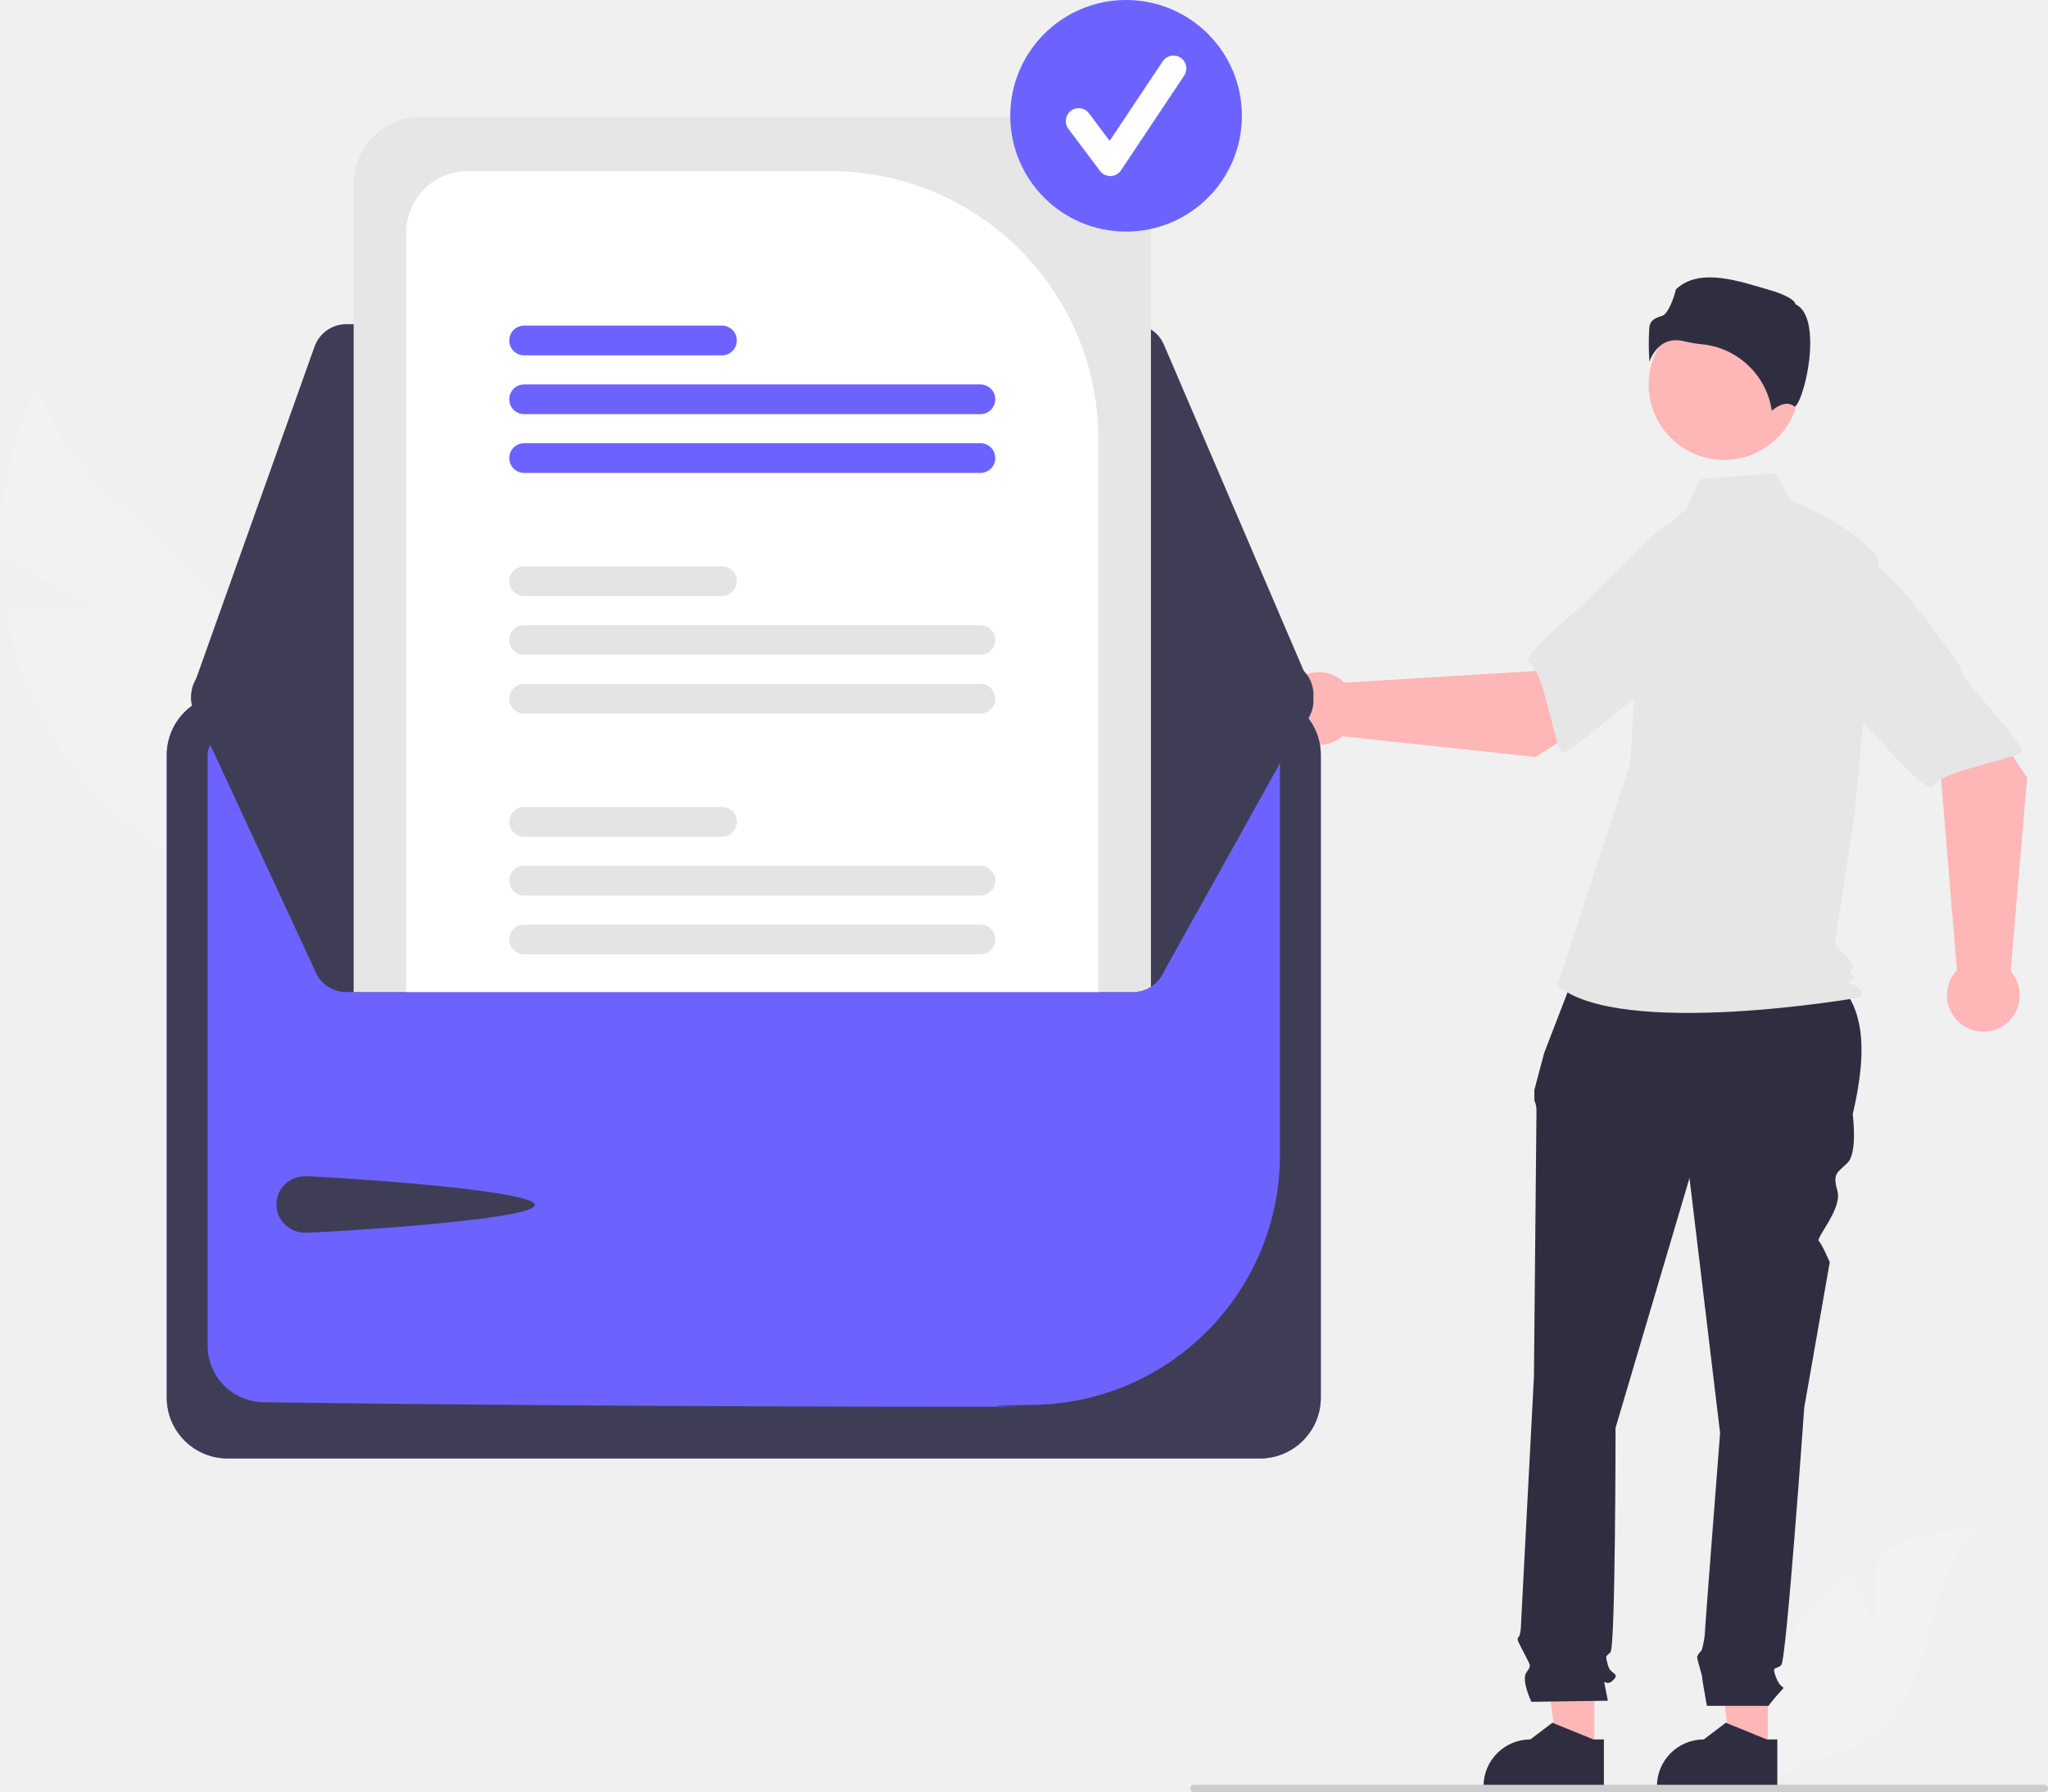
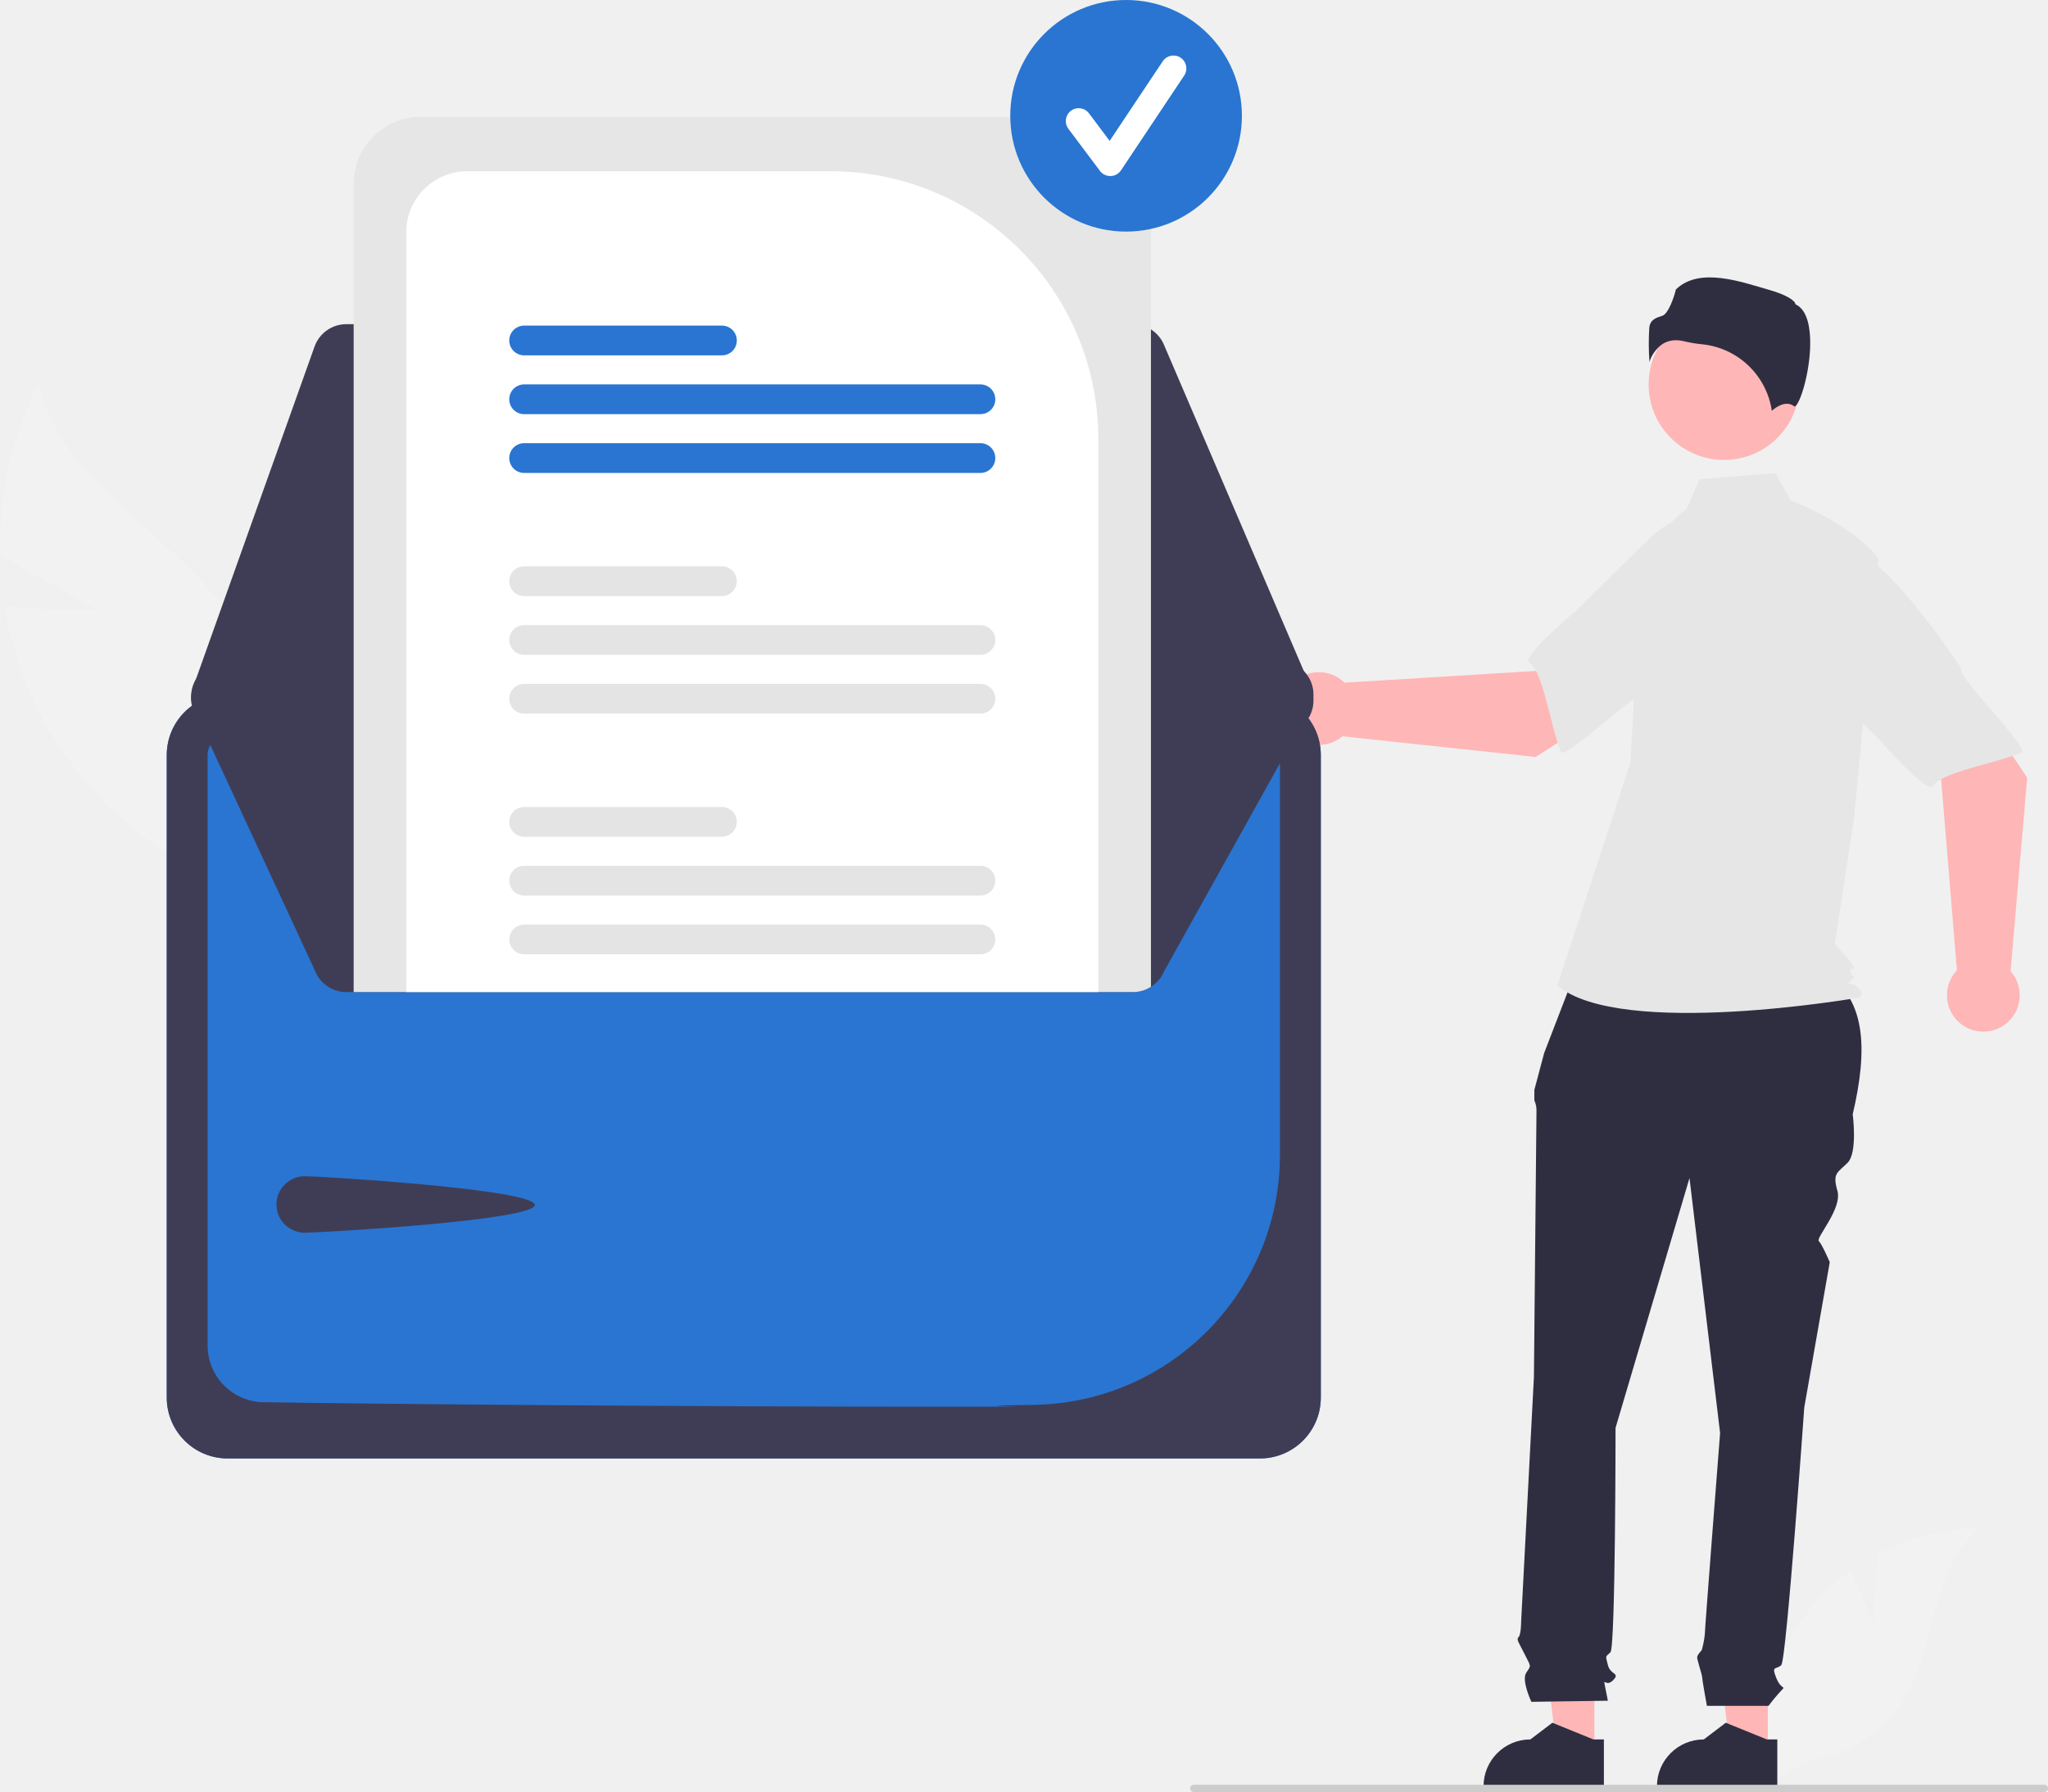
<svg xmlns="http://www.w3.org/2000/svg" width="674.818" height="590.599" viewBox="0 0 674.818 590.599" role="img" artist="Katerina Limpitsouni" source="https://undraw.co/">
  <path d="M295.152,355.959l-32.538-18.327a120.491,120.491,0,0,1,12.684-56.569c7.502,34.049,46.981,50.248,65.197,79.977a72.476,72.476,0,0,1,5.884,62.544l2.14,26.399a121.447,121.447,0,0,1-76.249-67.278,117.31,117.31,0,0,1-8.138-28.282C279.302,356.037,295.152,355.959,295.152,355.959Z" transform="translate(-262.5909 -154.7007)" fill="#f2f2f2" />
  <path d="M880.078,689.371l.998-22.434a72.455,72.455,0,0,1,33.796-8.555c-16.231,13.27-14.203,38.851-25.208,56.697a43.582,43.582,0,0,1-31.959,20.14l-13.583,8.316A73.03,73.03,0,0,1,859.514,684.356a70.543,70.543,0,0,1,12.964-12.046C875.732,680.888,880.078,689.371,880.078,689.371Z" transform="translate(-262.5909 -154.7007)" fill="#f2f2f2" />
  <polygon points="582.489 577.289 570.189 577.288 564.338 529.848 582.491 529.849 582.489 577.289" fill="#ffb6b6" />
  <path d="M848.216,743.912l-39.658-.001v-.502a15.437,15.437,0,0,1,15.436-15.436h.001l7.244-5.496,13.516,5.497,3.462 0Z" transform="translate(-262.5909 -154.7007)" fill="#2f2e41" />
  <polygon points="525.348 577.289 513.049 577.288 507.198 529.848 525.351 529.849 525.348 577.289" fill="#ffb6b6" />
  <path d="M791.076,743.912l-39.658-.001v-.502a15.437,15.437,0,0,1,15.436-15.436h.001l7.244-5.496,13.516,5.497,3.462 0Z" transform="translate(-262.5909 -154.7007)" fill="#2f2e41" />
  <path d="M782.615,472.631l80,2c15.194,8.252,15.424,26.114,10.446,47.32,0,0,1.681,12.604-1.681,15.966s-5.042,3.361-3.361,9.243-7.199,15.489-6.12,16.568,3.599,6.961,3.599,6.961l-8.403,47.897s-5.882,83.19-7.563,84.87-3.361,0-1.681,4.201,3.361,2.521,1.681,4.201a61.888,61.888,0,0,0-4.201,5.042h-20.316s-1.532-8.403-1.532-9.243-1.681-5.882-1.681-6.722,1.485-2.326,1.485-2.326a27.645,27.645,0,0,0,1.035-5.237c0-1.681,5.042-66.384,5.042-66.384l-10.084-84.03-24.369,82.349s0,72.266-1.681,73.946-1.681.84-.84,4.201,4.201,2.521,1.681,5.042-3.361-1.681-2.521,2.521l.84,4.202-25.209.361s-3.361-7.083-1.681-9.604,1.58-1.833-.471-5.958-2.891-4.966-2.05-5.806.84-5.31.84-5.31l4.201-80.401s.84-84.87.84-87.391a8.382,8.382,0,0,0-.698-3.78v-3.422l3.219-12.125Z" transform="translate(-262.5909 -154.7007)" fill="#2f2e41" />
  <circle cx="568.082" cy="126.726" r="24.856" fill="#ffb6b6" />
  <path d="M818.244,322.712c-5.355,3.184-8.558,9.033-10.397,14.985a142.008,142.008,0,0,0-6.102,33.929l-1.942,34.475-24.055,73.408c20.847,17.64,99.209,4.009,99.209,4.009s2.405-.802,0-3.207-4.747-.274-2.342-2.68.747.274-.055-2.131,0-.802.802-1.604-6.207-8.018-6.207-8.018L873.57,423.741l8.018-84.993c-9.622-12.027-28.973-19.117-28.973-19.117l-5-9-25,2Z" transform="translate(-262.5909 -154.7007)" fill="#e6e6e6" />
  <path d="M814.835,266.839a11.746,11.746,0,0,1,2.85.374,40.565,40.565,0,0,0,5.579.936,25.852,25.852,0,0,1,23.148,21.928c1.444-1.259,4.731-3.576,7.425-1.423h0c.041.034.065.052.16.007,1.789-.849,4.965-11.295,5.061-20.493.051-4.882-.718-11.116-4.666-13.09l-.208-.104-.055-.226c-.264-1.098-3.211-2.973-8.333-4.432-9.309-2.651-23.184-7.816-30.998-.215-.591,2.562-2.515,8.046-4.458,8.668-2.152.688-4.01,1.282-4.303,3.921a80.91,80.91,0,0,0,.053,11.279,11.519,11.519,0,0,1,4.092-5.749A8.111,8.111,0,0,1,814.835,266.839Z" transform="translate(-262.5909 -154.7007)" fill="#2f2e41" />
  <path d="M768.57,404.182l40.603-26.003-20.451-27.185-20.194,24.84-62.919,3.859a11.991,11.991,0,1,0-.671,17.671Z" transform="translate(-262.5909 -154.7007)" fill="#ffb6b6" />
  <path d="M846.858,341.883c2.357,14.262-42.146,41.495-42.146,41.495-.001-3.347-26.562,21.923-27.761,19.147-3.407-7.89-5.803-26.579-10.564-29.57-2.723-1.711,16.399-17.781,16.399-17.781s10.01-10.084,23.145-22.803a30.644,30.644,0,0,1,28.382-8.296S844.502,327.622,846.858,341.883Z" transform="translate(-262.5909 -154.7007)" fill="#e6e6e6" />
  <path d="M930.548,411.008l-26.857-40.043-26.746,21.022,25.262,19.663,5.19,62.823a11.991,11.991,0,1,0,17.681.297Z" transform="translate(-262.5909 -154.7007)" fill="#ffb6b6" />
  <path d="M866.605,334.056c14.209-2.658,42.378,41.258,42.378,41.258-3.347.072,22.481,26.092,19.731,27.349-7.816,3.574-26.45,6.365-29.34,11.188-1.653,2.759-18.124-16.019-18.124-16.019s-10.294-9.794-23.288-22.657a30.644,30.644,0,0,1-8.895-28.2S852.397,336.714,866.605,334.056Z" transform="translate(-262.5909 -154.7007)" fill="#e6e6e6" />
  <path d="M937.409,744.109a1.186,1.186,0,0,1-1.19,1.19h-280.29a1.19,1.19,0,1,1,0-2.38h280.29A1.187,1.187,0,0,1,937.409,744.109Z" transform="translate(-262.5909 -154.7007)" fill="#ccc" />
-   <path d="M677.753,383.493H337.583a20.068,20.068,0,0,0-20.046,20.046V615.327a20.069,20.069,0,0,0,20.046,20.046H677.752a20.069,20.069,0,0,0,20.046-20.046V403.539A20.068,20.068,0,0,0,677.753,383.493Z" transform="translate(-262.5909 -154.7007)" fill="#6c63ff" />
+   <path d="M677.753,383.493H337.583a20.068,20.068,0,0,0-20.046,20.046V615.327a20.069,20.069,0,0,0,20.046,20.046H677.752a20.069,20.069,0,0,0,20.046-20.046V403.539A20.068,20.068,0,0,0,677.753,383.493Z" transform="translate(-262.5909 -154.7007)" fill="#2975d1" />
  <path d="M677.753,383.493H337.583a20.068,20.068,0,0,0-20.046,20.046V615.327a20.069,20.069,0,0,0,20.046,20.046H677.752a20.069,20.069,0,0,0,20.046-20.046V403.539A20.068,20.068,0,0,0,677.753,383.493Zm6.578,152.13A82.406,82.406,0,0,1,603.313,617.707c-34.516.449,19.098.625-22.532.625-95.193,0-194.452-.91-231.487-1.499A18.675,18.675,0,0,1,331.004,598.233V403.554a6.601,6.601,0,0,1,6.577-6.593H677.739a6.6,6.6,0,0,1,6.592,6.576Z" transform="translate(-262.5909 -154.7007)" fill="#3f3d56" />
  <path d="M635.878,261.538H376.704a11.139,11.139,0,0,0-10.471,7.384l-40.028,112.3a11.117,11.117,0,0,0,10.455,14.849l347.595.617h.015a11.116,11.116,0,0,0,10.217-15.495l-.606.259.606-.259-48.393-112.917A11.103,11.103,0,0,0,635.878,261.538Z" transform="translate(-262.5909 -154.7007)" fill="#3f3d56" />
  <path d="M695.389,383.631a11.146,11.146,0,0,1-.9,4.38l-48.39,86.92a11.147,11.147,0,0,1-10.22,6.73h-259.17a11.147,11.147,0,0,1-10.48-7.38l-40.02-86.3a11.109,11.109,0,0,1,6.74-14.2,10.937,10.937,0,0,1,3.71-.65l42.46-.08,17.33-.03,228.04-.4,17.34-.03,42.43-.08h.01A11.122,11.122,0,0,1,695.389,383.631Z" transform="translate(-262.5909 -154.7007)" fill="#3f3d56" />
  <path d="M363.084,542.358c5.139,0,75.714,4.313,75.714,9.453s-70.575,9.159-75.714,9.159a9.306,9.306,0,1,1,0-18.611Z" transform="translate(-262.5909 -154.7007)" fill="#3f3d56" />
  <path d="M619.739,193.221h-218.53a22.116,22.116,0,0,0-22.09,22.09v266.35h256.76a10.977,10.977,0,0,0,5.95-1.73v-264.62A22.116,22.116,0,0,0,619.739,193.221Z" transform="translate(-262.5909 -154.7007)" fill="#e6e6e6" />
  <path d="M536.329,211.131h-119.76a20.14,20.14,0,0,0-20.12,20.11v250.42h228.04v-182.37A88.262,88.262,0,0,0,536.329,211.131Z" transform="translate(-262.5909 -154.7007)" fill="#fff" />
  <path d="M585.639,459.421h-150.34a4.9,4.9,0,1,0,0,9.8h150.34a4.9,4.9,0,1,0,0-9.8Z" transform="translate(-262.5909 -154.7007)" fill="#e4e4e4" />
  <path d="M585.639,440.041h-150.34a4.905,4.905,0,0,0,0,9.81h150.34a4.905,4.905,0,1,0,0-9.81Z" transform="translate(-262.5909 -154.7007)" fill="#e4e4e4" />
  <path d="M500.468,420.671h-65.17a4.9,4.9,0,1,0,0,9.8h65.17a4.9,4.9,0,1,0,0-9.8Z" transform="translate(-262.5909 -154.7007)" fill="#e4e4e4" />
  <path d="M585.639,380.091h-150.34a4.905,4.905,0,0,0,0,9.81h150.34a4.905,4.905,0,1,0,0-9.81Z" transform="translate(-262.5909 -154.7007)" fill="#e4e4e4" />
  <path d="M585.639,360.721h-150.34a4.9,4.9,0,1,0,0,9.8h150.34a4.9,4.9,0,1,0,0-9.8Z" transform="translate(-262.5909 -154.7007)" fill="#e4e4e4" />
  <path d="M500.468,341.341h-65.17a4.905,4.905,0,0,0,0,9.81h65.17a4.905,4.905,0,1,0,0-9.81Z" transform="translate(-262.5909 -154.7007)" fill="#e4e4e4" />
-   <path d="M585.639,300.761h-150.34a4.905,4.905,0,0,0,0,9.81h150.34a4.905,4.905,0,1,0,0-9.81Z" transform="translate(-262.5909 -154.7007)" fill="#6c63ff" />
-   <path d="M585.639,281.391h-150.34a4.905,4.905,0,0,0,0,9.81h150.34a4.905,4.905,0,1,0,0-9.81Z" transform="translate(-262.5909 -154.7007)" fill="#6c63ff" />
-   <path d="M500.468,262.011h-65.17a4.905,4.905,0,0,0,0,9.81h65.17a4.905,4.905,0,1,0,0-9.81Z" transform="translate(-262.5909 -154.7007)" fill="#6c63ff" />
-   <circle cx="371.045" cy="38.163" r="38.163" fill="#6c63ff" />
+   <path d="M585.639,300.761h-150.34a4.905,4.905,0,0,0,0,9.81h150.34a4.905,4.905,0,1,0,0-9.81Z" transform="translate(-262.5909 -154.7007)" fill="#2975d1" />
+   <path d="M585.639,281.391h-150.34a4.905,4.905,0,0,0,0,9.81h150.34a4.905,4.905,0,1,0,0-9.81Z" transform="translate(-262.5909 -154.7007)" fill="#2975d1" />
+   <path d="M500.468,262.011h-65.17a4.905,4.905,0,0,0,0,9.81h65.17a4.905,4.905,0,1,0,0-9.81Z" transform="translate(-262.5909 -154.7007)" fill="#2975d1" />
+   <circle cx="371.045" cy="38.163" r="38.163" fill="#2975d1" />
  <path d="M628.429,212.725a4.244,4.244,0,0,1-3.396-1.698l-10.411-13.882a4.245,4.245,0,1,1,6.792-5.094l6.811,9.081,17.494-26.241a4.245,4.245,0,1,1,7.064,4.71L631.962,210.835a4.247,4.247,0,0,1-3.414,1.889C628.508,212.725,628.469,212.725,628.429,212.725Z" transform="translate(-262.5909 -154.7007)" fill="#fff" />
</svg>
